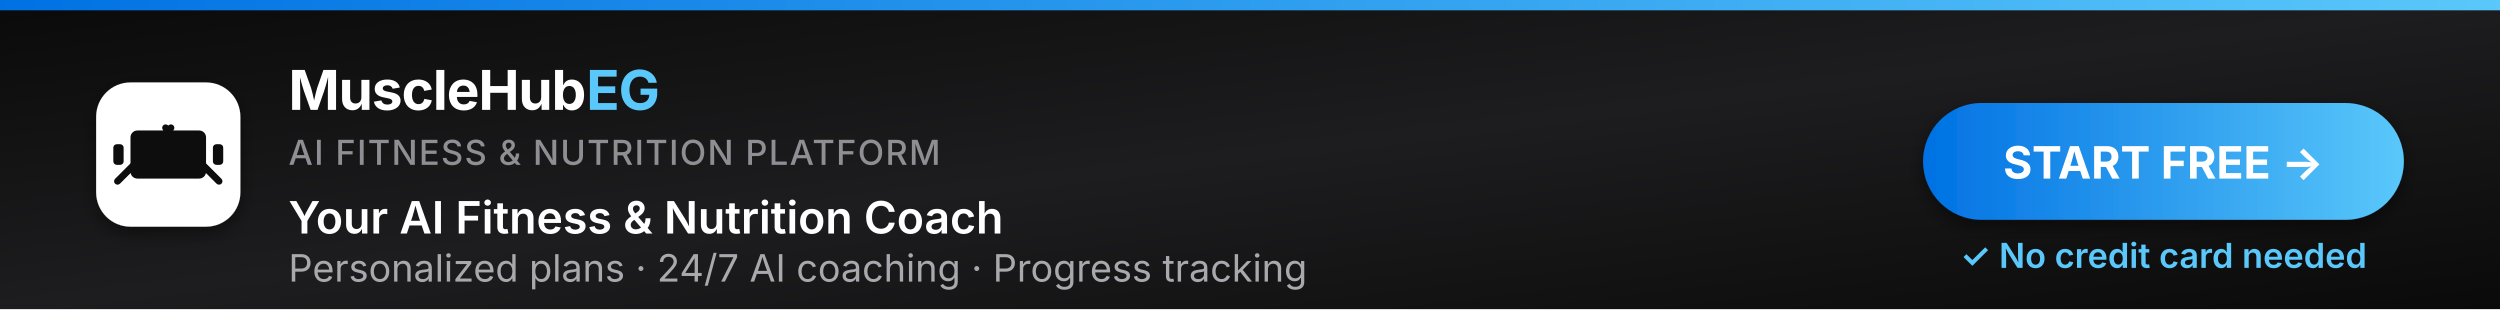
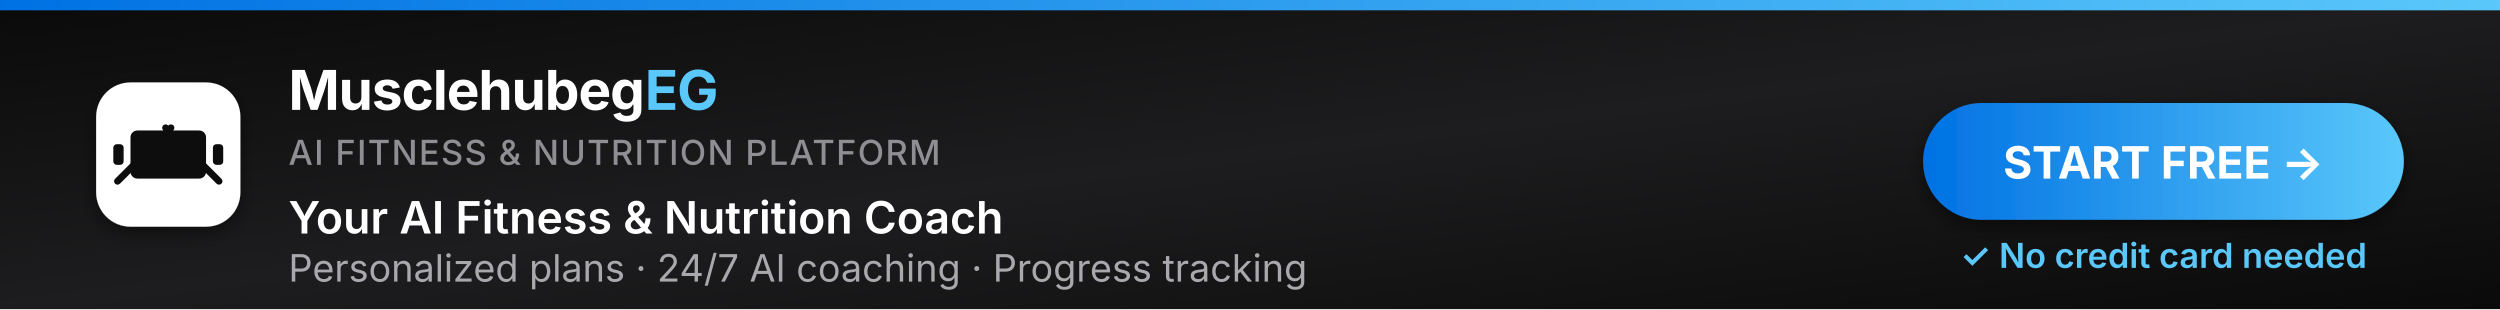
- <svg xmlns="http://www.w3.org/2000/svg" viewBox="0 0 728 90" preserveAspectRatio="xMidYMid meet" role="img" aria-label="MuscleHubEG — Your AI fitness &amp; nutrition coach. Personalized plans, 24/7 coaching. Start free.">
+ <svg xmlns="http://www.w3.org/2000/svg" viewBox="0 0 728 90" preserveAspectRatio="xMidYMid meet" role="img" aria-label="Musclehubeg — Your AI fitness &amp; nutrition coach. Personalized plans, 24/7 coaching. Start free.">
  <defs>
    <linearGradient id="bh-en-bg" x1="0" y1="0" x2="1" y2="1">
      <stop offset="0%" stop-color="#0a0a0a" />
      <stop offset="50%" stop-color="#1d1d1f" />
      <stop offset="100%" stop-color="#0a0a0a" />
    </linearGradient>
    <linearGradient id="bh-en-accent" x1="0" y1="0" x2="1" y2="0">
      <stop offset="0%" stop-color="#0071e3" />
      <stop offset="100%" stop-color="#5ac8fa" />
    </linearGradient>
    <linearGradient id="bh-en-cta" x1="0" y1="0" x2="1" y2="0">
      <stop offset="0%" stop-color="#0071e3" />
      <stop offset="100%" stop-color="#5ac8fa" />
    </linearGradient>
    <filter id="bh-en-shadow" x="-10%" y="-10%" width="120%" height="130%">
      <feGaussianBlur in="SourceAlpha" stdDeviation="2.5" />
      <feOffset dx="0" dy="2" result="offsetblur" />
      <feComponentTransfer>
        <feFuncA type="linear" slope="0.45" />
      </feComponentTransfer>
      <feMerge>
        <feMergeNode />
        <feMergeNode in="SourceGraphic" />
      </feMerge>
    </filter>
  </defs>
  <rect x="0" y="0" width="728" height="90" fill="url(#bh-en-bg)" />
  <rect x="0" y="0" width="728" height="3" fill="url(#bh-en-accent)" />
  <g transform="translate(28, 24)" filter="url(#bh-en-shadow)">
    <rect x="0" y="0" width="42" height="42" rx="10" fill="#ffffff" />
    <rect x="10" y="14" width="22" height="14" rx="2" fill="#0a0a0a" />
    <rect x="5" y="18" width="3" height="6" rx="1" fill="#0a0a0a" />
    <rect x="34" y="18" width="3" height="6" rx="1" fill="#0a0a0a" />
    <rect x="13" y="9" width="2" height="24" rx="1" fill="#0a0a0a" transform="rotate(45 14 21)" />
    <rect x="27" y="9" width="2" height="24" rx="1" fill="#0a0a0a" transform="rotate(-45 28 21)" />
  </g>
-   <text x="84" y="32" font-family="Inter, system-ui, -apple-system, 'Segoe UI', Roboto, sans-serif" font-size="16" font-weight="700" fill="#ffffff" letter-spacing="-0.3">MuscleHub<tspan fill="#5ac8fa">EG</tspan>
+   <text x="84" y="32" font-family="Inter, system-ui, -apple-system, 'Segoe UI', Roboto, sans-serif" font-size="16" font-weight="700" fill="#ffffff" letter-spacing="-0.3">Musclehubeg<tspan fill="#5ac8fa">EG</tspan>
  </text>
  <text x="84" y="48" font-family="Inter, system-ui, -apple-system, 'Segoe UI', Roboto, sans-serif" font-size="10" font-weight="500" fill="#8e8e93" letter-spacing="0.4">AI FITNESS &amp; NUTRITION PLATFORM</text>
  <text x="84" y="68" font-family="Inter, system-ui, -apple-system, 'Segoe UI', Roboto, sans-serif" font-size="13" font-weight="600" fill="#ffffff">Your AI Fitness &amp; Nutrition Coach</text>
  <text x="84" y="82" font-family="Inter, system-ui, -apple-system, 'Segoe UI', Roboto, sans-serif" font-size="11" font-weight="400" fill="#a8a8ad">Personalized plans · 24/7 AI coaching · Progress tracking</text>
  <g transform="translate(560, 30)" filter="url(#bh-en-shadow)">
    <rect x="0" y="0" width="140" height="34" rx="17" fill="url(#bh-en-cta)" />
    <text x="70" y="22" text-anchor="middle" font-family="Inter, system-ui, -apple-system, 'Segoe UI', Roboto, sans-serif" font-size="13" font-weight="700" fill="#ffffff">START FREE →</text>
  </g>
  <text x="630" y="78" text-anchor="middle" font-family="Inter, system-ui, -apple-system, 'Segoe UI', Roboto, sans-serif" font-size="10" font-weight="600" fill="#5ac8fa">✓ No credit card needed</text>
</svg>
